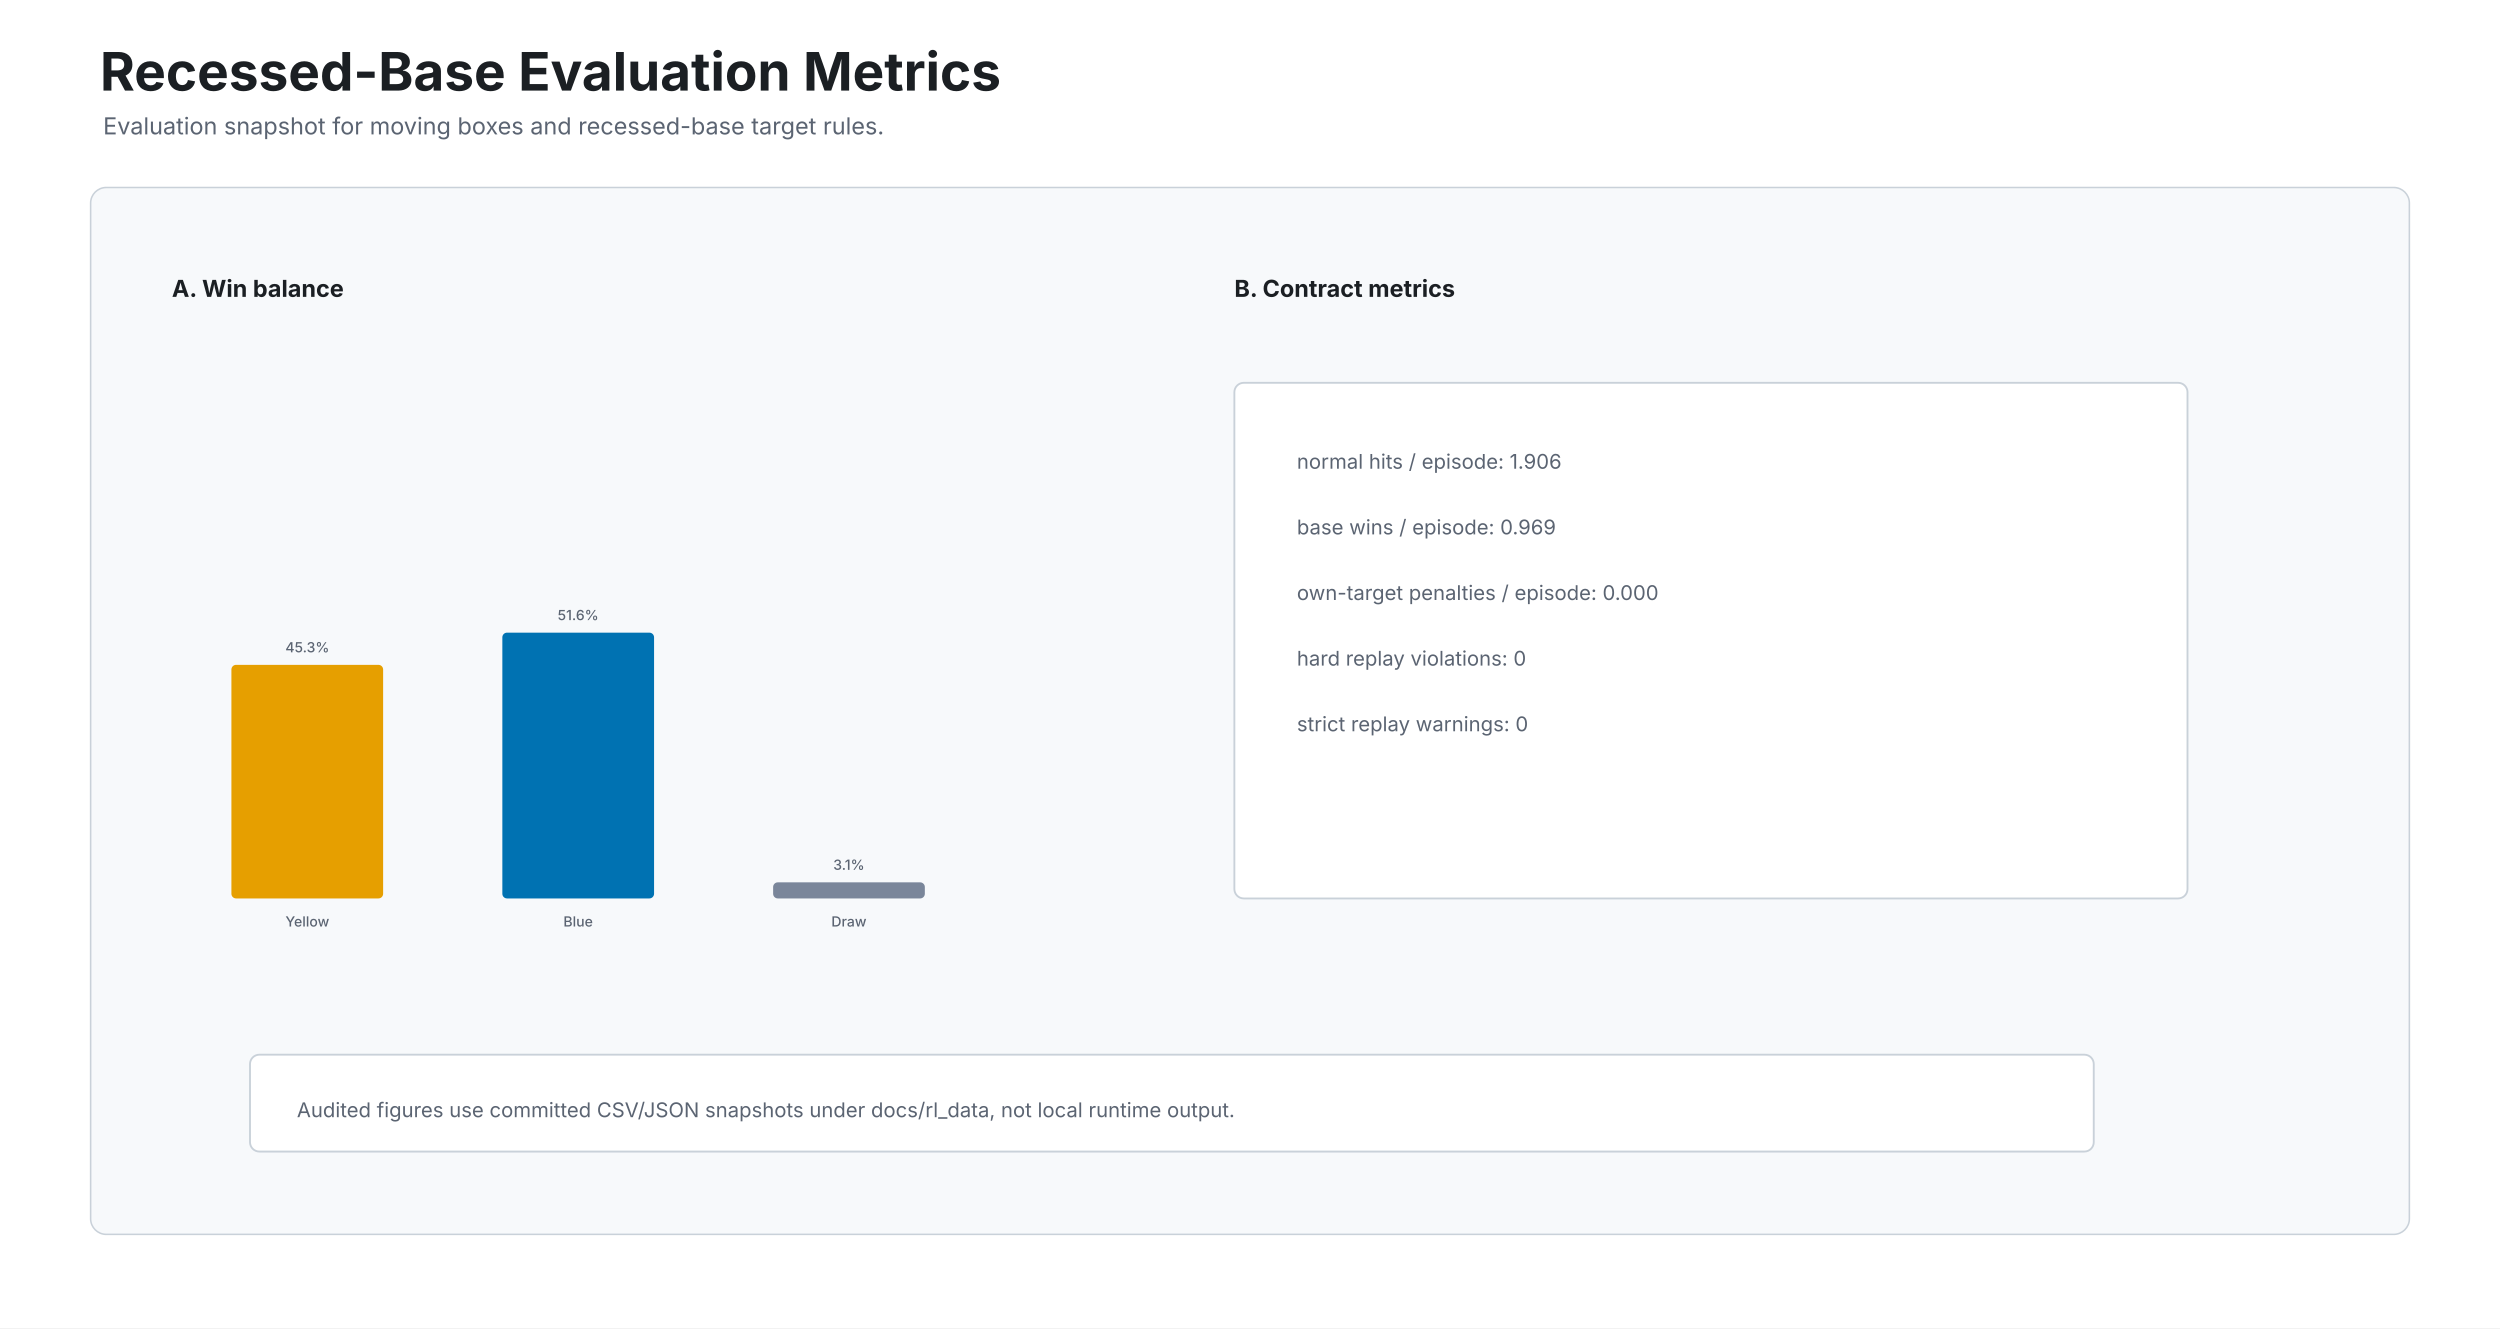
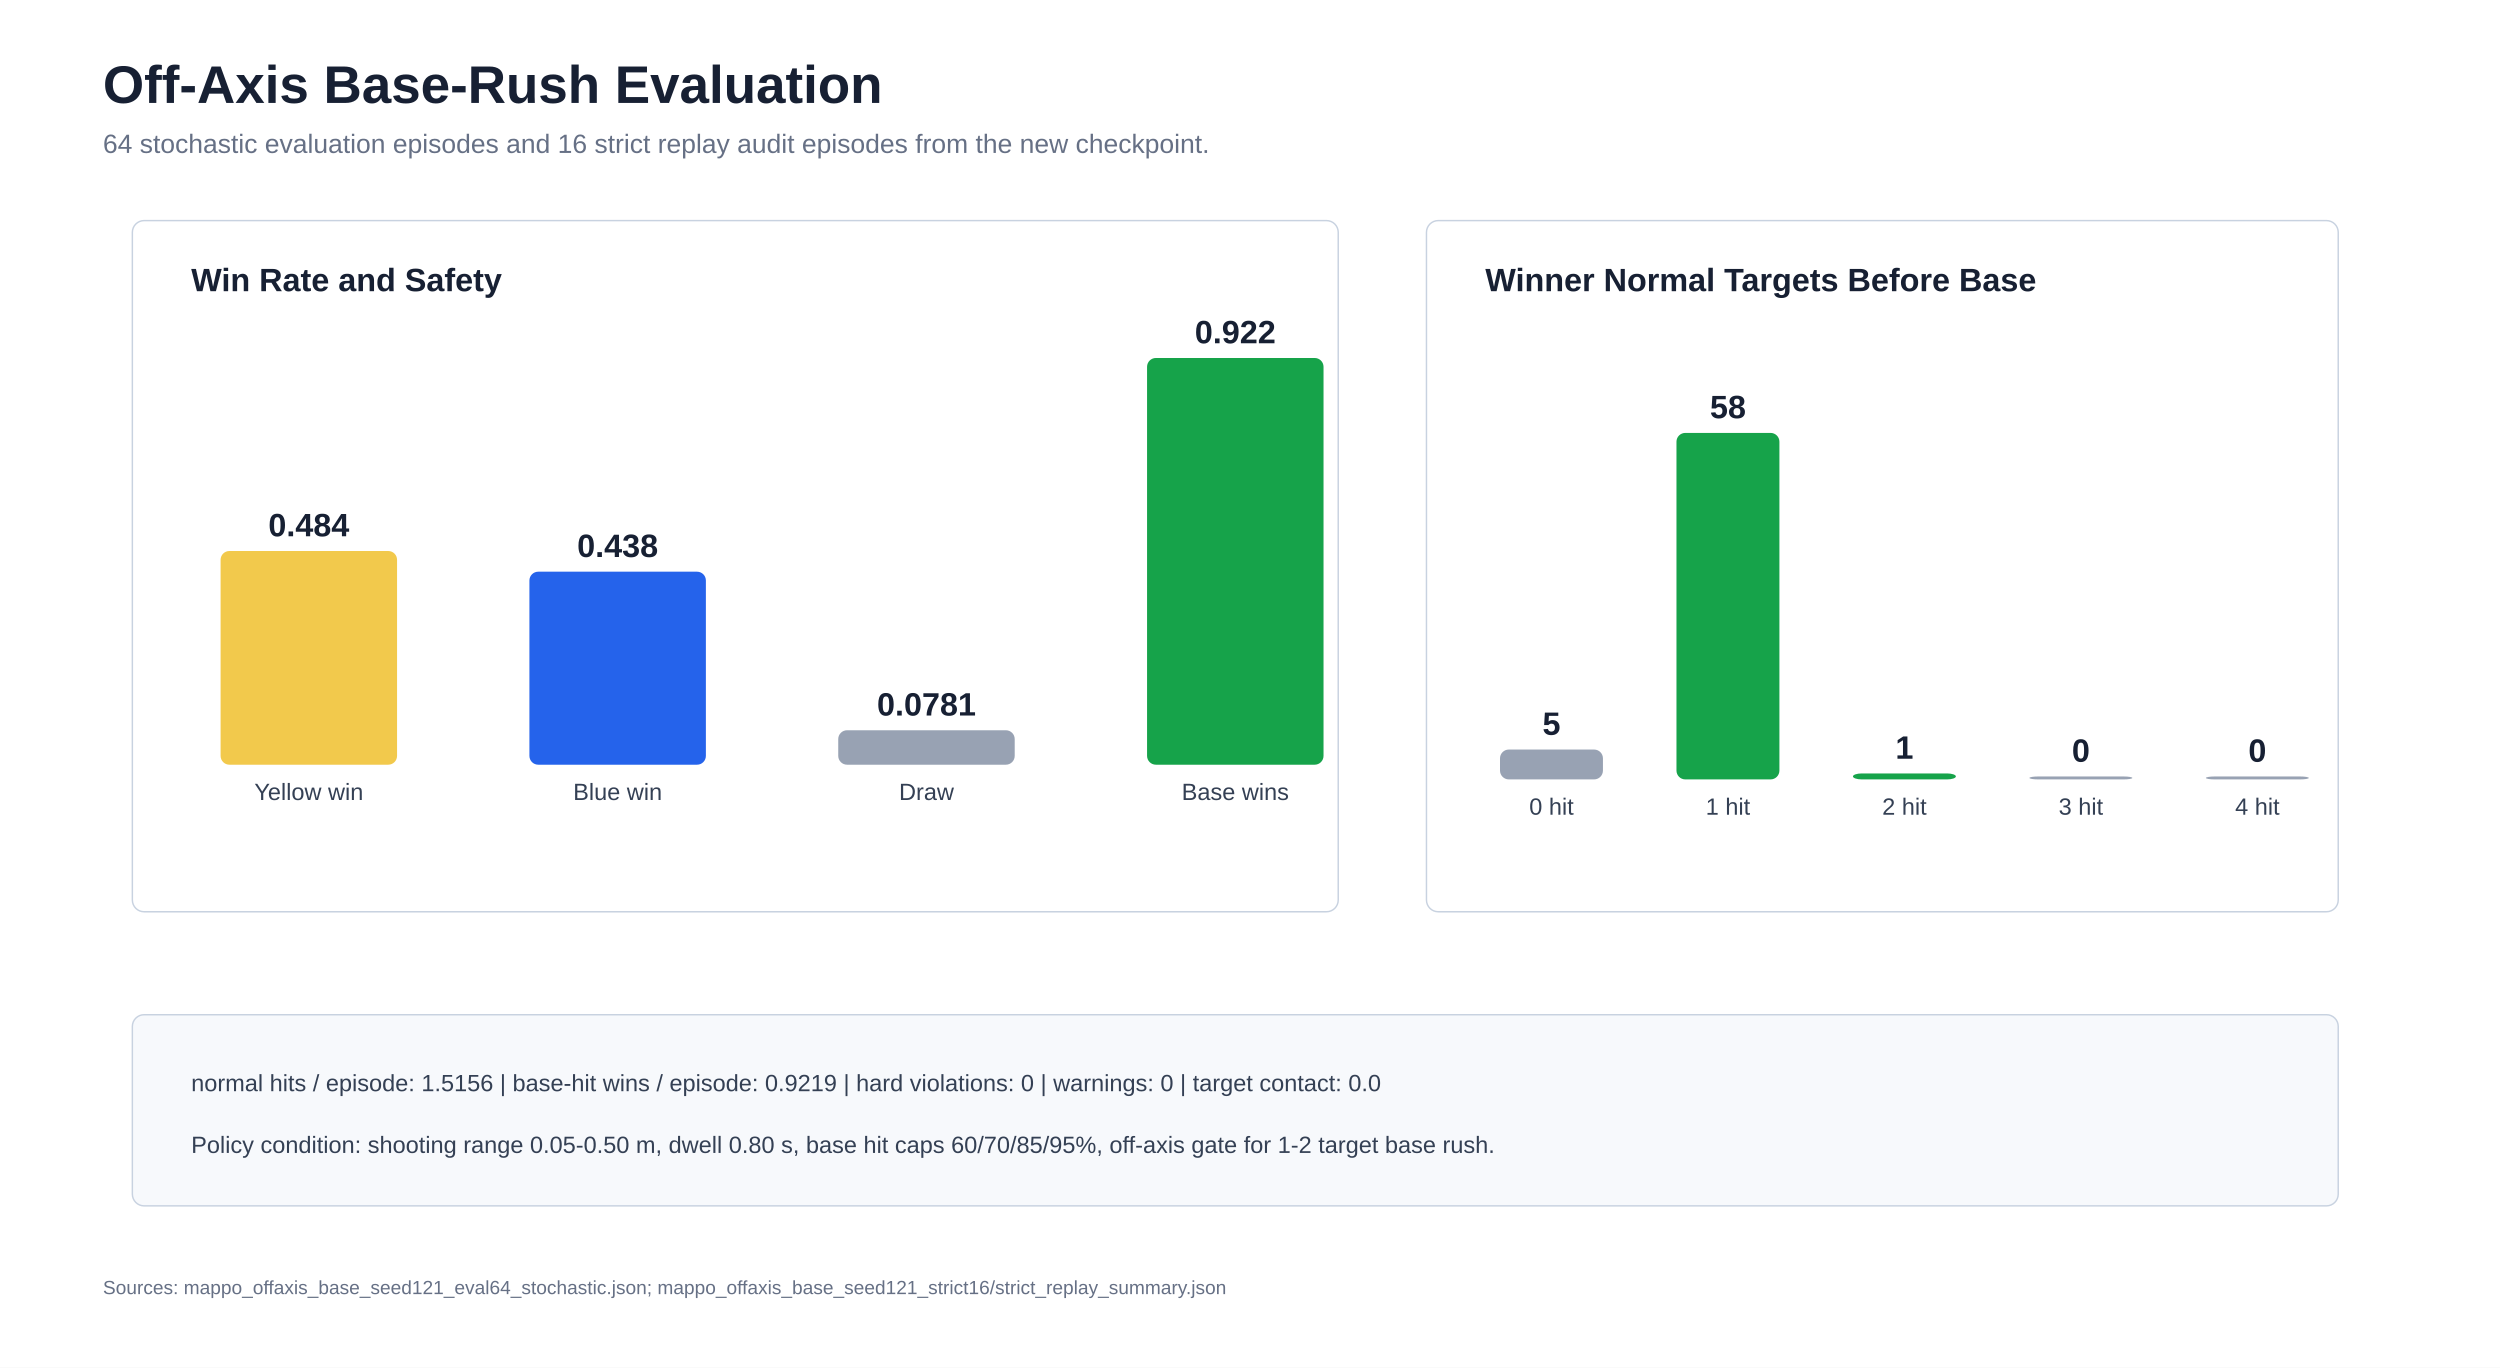
- <svg xmlns="http://www.w3.org/2000/svg" width="1600" height="850" viewBox="0 0 1600 850">
-   <defs>
-     <marker id="arrowGray" markerWidth="9" markerHeight="9" refX="8" refY="4.5" orient="auto">
-       <path d="M0 0 L9 4.5 L0 9 Z" fill="#7A869A" />
-     </marker>
-     <marker id="arrowBlue" markerWidth="9" markerHeight="9" refX="8" refY="4.5" orient="auto">
-       <path d="M0 0 L9 4.5 L0 9 Z" fill="#0072B2" />
-     </marker>
-     <marker id="arrowGreen" markerWidth="9" markerHeight="9" refX="8" refY="4.5" orient="auto">
-       <path d="M0 0 L9 4.5 L0 9 Z" fill="#009E73" />
-     </marker>
-     <style>
-       text{font-family:Inter,Arial,Helvetica,sans-serif}
-       .title{font-size:34px;font-weight:700;fill:#1B1F23}
-       .subtitle{font-size:15px;font-weight:400;fill:#5B6472}
-       .label{font-size:15px;font-weight:650;fill:#1B1F23}
-       .body{font-size:13px;font-weight:400;fill:#5B6472}
-       .small{font-size:11px;font-weight:400;fill:#5B6472}
-       .tiny{font-size:9px;font-weight:500;fill:#5B6472}
-       .panel{fill:#fff;stroke:#C9D1D9;stroke-width:1.2}
-       .soft{fill:#F7F9FB;stroke:#C9D1D9;stroke-width:1}
-       .grid{stroke:#E6EBF0;stroke-width:1}
-       .axis{stroke:#1B1F23;stroke-width:1.1}
-       .wire{fill:none;stroke:#7A869A;stroke-width:1.8;marker-end:url(#arrowGray)}
-       .wireBlue{fill:none;stroke:#0072B2;stroke-width:2;marker-end:url(#arrowBlue)}
-       .wireGreen{fill:none;stroke:#009E73;stroke-width:2;marker-end:url(#arrowGreen)}
-       .dash{stroke-dasharray:6 6}
-     </style>
-   </defs>
-   <rect width="1600" height="850" fill="#FFFFFF" />
-   <text class="title" x="64" y="58">Recessed-Base Evaluation Metrics</text>
-   <text class="subtitle" x="66" y="86">Evaluation snapshot for moving boxes and recessed-base target rules.</text>
-   <rect class="soft" x="58.0" y="120.0" width="1484.0" height="670.0" rx="10.0" />
-   <text class="label" x="110.0" y="190.0" text-anchor="start">A. Win balance</text>
-   <rect x="148.1" y="425.5" width="97.1" height="149.5" rx="3" fill="#E69F00" />
-   <text class="tiny" x="196.7" y="417.5" text-anchor="middle">45.3%</text>
-   <text class="tiny" x="196.7" y="593.0" text-anchor="middle">Yellow</text>
-   <rect x="321.5" y="404.9" width="97.1" height="170.1" rx="3" fill="#0072B2" />
-   <text class="tiny" x="370.0" y="396.9" text-anchor="middle">51.6%</text>
-   <text class="tiny" x="370.0" y="593.0" text-anchor="middle">Blue</text>
-   <rect x="494.8" y="564.7" width="97.1" height="10.3" rx="3" fill="#7A869A" />
-   <text class="tiny" x="543.3" y="556.7" text-anchor="middle">3.1%</text>
-   <text class="tiny" x="543.3" y="593.0" text-anchor="middle">Draw</text>
-   <text class="label" x="790.0" y="190.0" text-anchor="start">B. Contract metrics</text>
-   <rect class="panel" x="790.0" y="245.0" width="610.0" height="330.0" rx="6.0" />
-   <text class="body" x="830.0" y="300.0" text-anchor="start">normal hits / episode: 1.906</text>
-   <text class="body" x="830.0" y="342.0" text-anchor="start">base wins / episode: 0.969</text>
-   <text class="body" x="830.0" y="384.0" text-anchor="start">own-target penalties / episode: 0.000</text>
-   <text class="body" x="830.0" y="426.0" text-anchor="start">hard replay violations: 0</text>
-   <text class="body" x="830.0" y="468.0" text-anchor="start">strict replay warnings: 0</text>
-   <rect class="panel" x="160.0" y="675.0" width="1180.0" height="62.0" rx="6.0" />
-   <text class="body" x="190.0" y="715.0" text-anchor="start">Audited figures use committed CSV/JSON snapshots under docs/rl_data, not local runtime output.</text>
+ <svg xmlns="http://www.w3.org/2000/svg" width="1700" height="930" viewBox="0 0 1700 930">
+   <style>
+ .title{font:700 36px Arial, sans-serif;fill:#172033}.sub{font:18px Arial,sans-serif;fill:#667085}.h{font:700 22px Arial,sans-serif;fill:#172033}.txt{font:16px Arial,sans-serif;fill:#344054}.small{font:13px Arial,sans-serif;fill:#667085}.mono{font:13px Consolas,monospace;fill:#344054}
+ </style>
+   <rect width="100%" height="100%" fill="#FFFFFF" />
+   <text x="70" y="70" class="title">Off-Axis Base-Rush Evaluation</text>
+   <text x="70" y="104" class="sub">64 stochastic evaluation episodes and 16 strict replay audit episodes from the new checkpoint.</text>
+   <rect x="90" y="150" width="820" height="470" rx="8" fill="#FFFFFF" stroke="#C8D2E0" />
+   <text x="130" y="198" class="h">Win Rate and Safety</text>
+   <rect x="150" y="374.68" width="120" height="145.32" rx="6" fill="#F2C94C" />
+   <text x="210.0" y="364.68" text-anchor="middle" class="h">0.484</text>
+   <text x="210.0" y="544.0" text-anchor="middle" class="txt">Yellow win</text>
+   <rect x="360" y="388.75" width="120" height="131.25" rx="6" fill="#2563EB" />
+   <text x="420.0" y="378.75" text-anchor="middle" class="h">0.438</text>
+   <text x="420.0" y="544.0" text-anchor="middle" class="txt">Blue win</text>
+   <rect x="570" y="496.57" width="120" height="23.43" rx="6" fill="#98A2B3" />
+   <text x="630.0" y="486.57" text-anchor="middle" class="h">0.0781</text>
+   <text x="630.0" y="544.0" text-anchor="middle" class="txt">Draw</text>
+   <rect x="780" y="243.43" width="120" height="276.57" rx="6" fill="#16A34A" />
+   <text x="840.0" y="233.43" text-anchor="middle" class="h">0.922</text>
+   <text x="840.0" y="544.0" text-anchor="middle" class="txt">Base wins</text>
+   <rect x="990" y="518" width="120" height="2" rx="6" fill="#D92D20" />
+   <text x="1050.0" y="508" text-anchor="middle" class="h">0</text>
+   <text x="1050.0" y="544" text-anchor="middle" class="txt">Own penalties</text>
+   <rect x="970" y="150" width="620" height="470" rx="8" fill="#FFFFFF" stroke="#C8D2E0" />
+   <text x="1010" y="198" class="h">Winner Normal Targets Before Base</text>
+   <rect x="1020" y="509.688" width="70" height="20.312" rx="6" fill="#98A2B3" />
+   <text x="1055.0" y="499.688" text-anchor="middle" class="h">5</text>
+   <text x="1055.0" y="554.0" text-anchor="middle" class="txt">0 hit</text>
+   <rect x="1140" y="294.375" width="70" height="235.625" rx="6" fill="#16A34A" />
+   <text x="1175.0" y="284.375" text-anchor="middle" class="h">58</text>
+   <text x="1175.0" y="554.0" text-anchor="middle" class="txt">1 hit</text>
+   <rect x="1260" y="525.938" width="70" height="4.062" rx="6" fill="#16A34A" />
+   <text x="1295.0" y="515.938" text-anchor="middle" class="h">1</text>
+   <text x="1295.0" y="554.0" text-anchor="middle" class="txt">2 hit</text>
+   <rect x="1380" y="528" width="70" height="2" rx="6" fill="#98A2B3" />
+   <text x="1415.0" y="518" text-anchor="middle" class="h">0</text>
+   <text x="1415.0" y="554" text-anchor="middle" class="txt">3 hit</text>
+   <rect x="1500" y="528" width="70" height="2" rx="6" fill="#98A2B3" />
+   <text x="1535.0" y="518" text-anchor="middle" class="h">0</text>
+   <text x="1535.0" y="554" text-anchor="middle" class="txt">4 hit</text>
+   <rect x="90" y="690" width="1500" height="130" rx="8" fill="#F7F9FC" stroke="#C8D2E0" />
+   <text x="130" y="742" class="txt">normal hits / episode: 1.5156 | base-hit wins / episode: 0.9219 | hard violations: 0 | warnings: 0 | target contact: 0.0</text>
+   <text x="130" y="784" class="txt">Policy condition: shooting range 0.05-0.50 m, dwell 0.80 s, base hit caps 60/70/85/95%, off-axis gate for 1-2 target base rush.</text>
+   <text x="70" y="880" class="small">Sources: mappo_offaxis_base_seed121_eval64_stochastic.json; mappo_offaxis_base_seed121_strict16/strict_replay_summary.json</text>
</svg>
